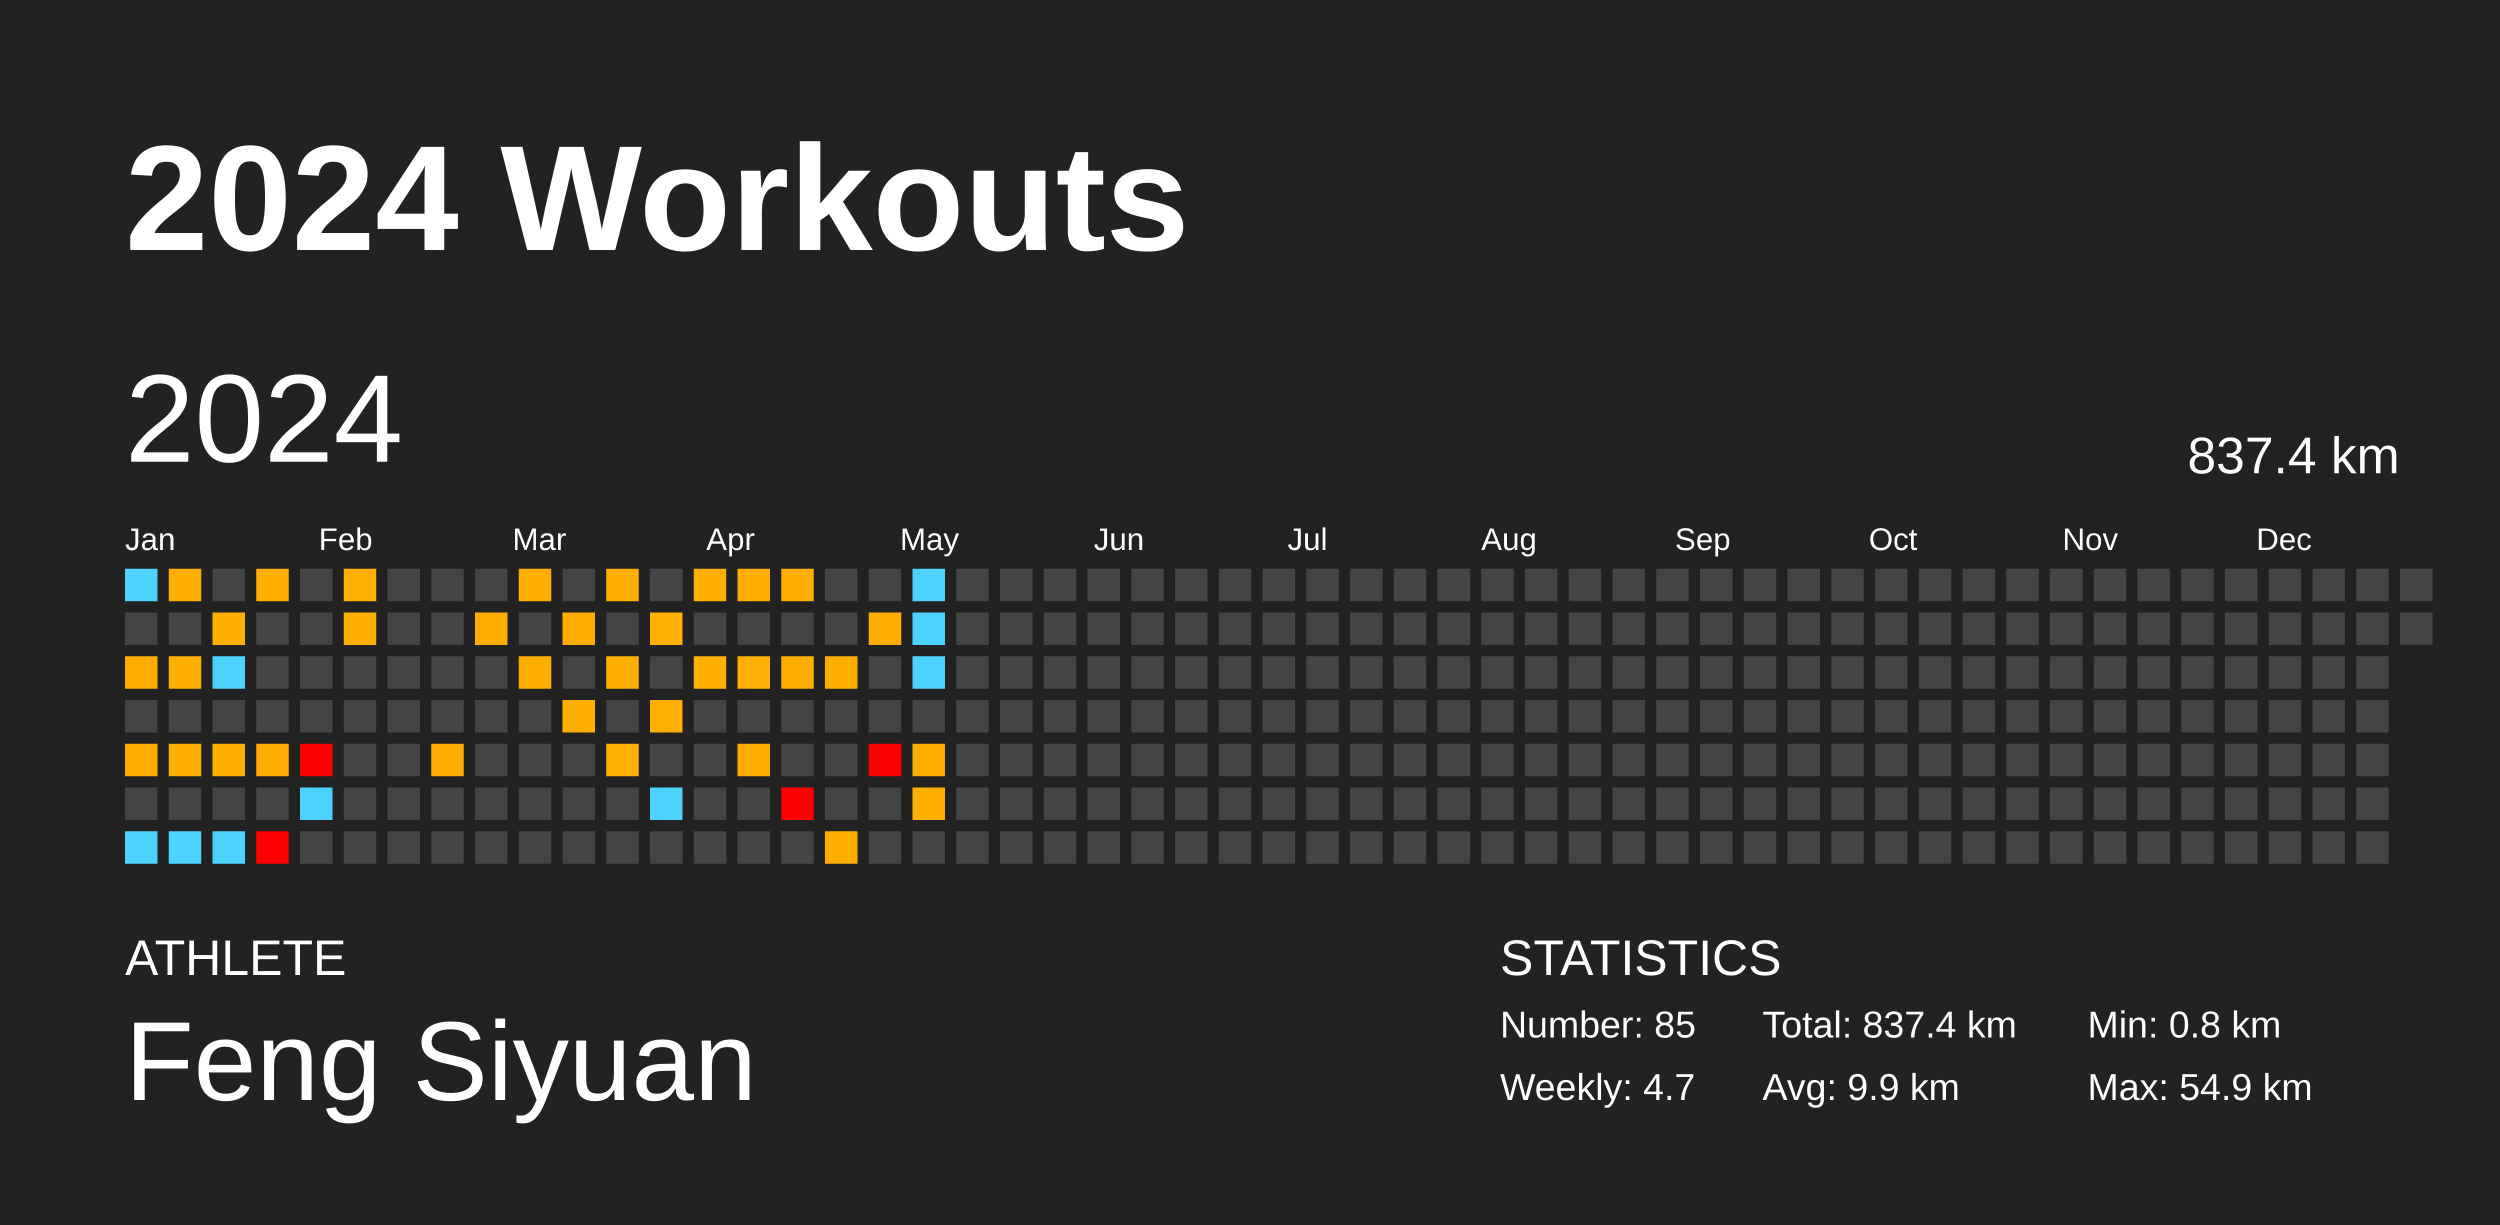
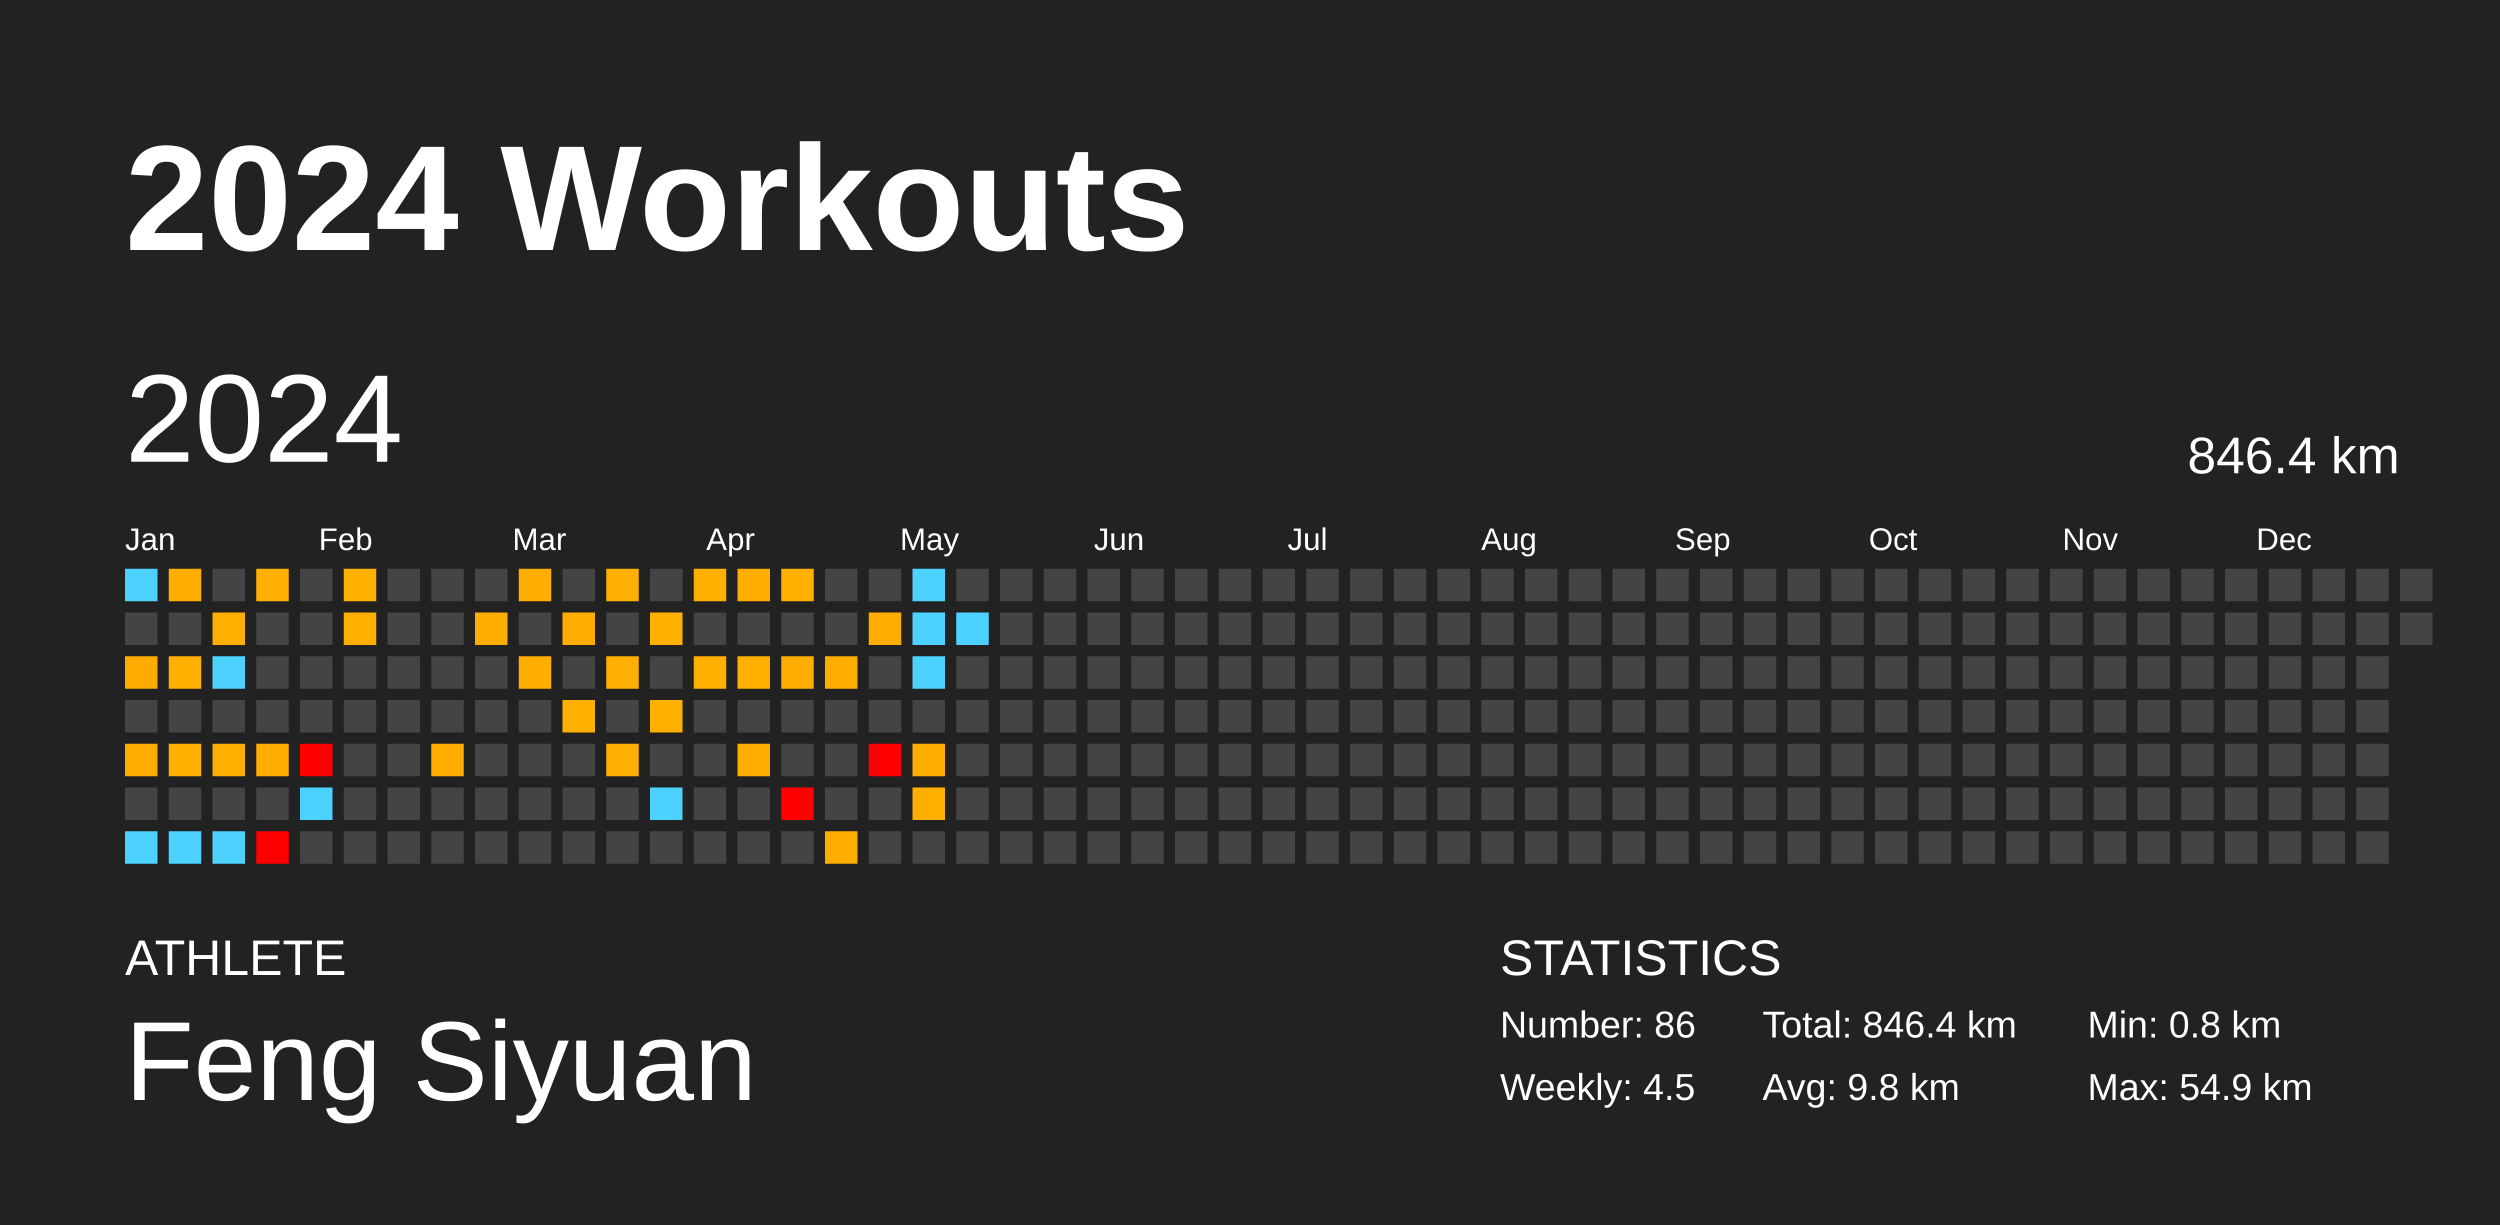
<svg xmlns="http://www.w3.org/2000/svg" baseProfile="full" height="98mm" version="1.1" viewBox="0,0,200,98" width="200mm">
  <defs />
  <rect fill="#222222" height="98" width="200" x="0" y="0" />
  <text fill="#FFFFFF" style="font-size:12px; font-family:Arial; font-weight:bold;" x="10" y="20">2024 Workouts</text>
  <text fill="#FFFFFF" style="font-size:4px; font-family:Arial" x="10" y="78">ATHLETE</text>
  <text fill="#FFFFFF" style="font-size:9px; font-family:Arial" x="10" y="88">Feng Siyuan</text>
  <text fill="#FFFFFF" style="font-size:4px; font-family:Arial" x="120" y="78">STATISTICS</text>
-   <text fill="#FFFFFF" style="font-size:3px; font-family:Arial" x="120" y="83">Number: 85</text>
-   <text fill="#FFFFFF" style="font-size:3px; font-family:Arial" x="120" y="88">Weekly: 4.7</text>
-   <text fill="#FFFFFF" style="font-size:3px; font-family:Arial" x="141" y="83">Total: 837.4 km</text>
-   <text fill="#FFFFFF" style="font-size:3px; font-family:Arial" x="141" y="88">Avg: 9.9 km</text>
+   <text fill="#FFFFFF" style="font-size:3px; font-family:Arial" x="120" y="83">Number: 86</text>
+   <text fill="#FFFFFF" style="font-size:3px; font-family:Arial" x="120" y="88">Weekly: 4.5</text>
+   <text fill="#FFFFFF" style="font-size:3px; font-family:Arial" x="141" y="83">Total: 846.4 km</text>
+   <text fill="#FFFFFF" style="font-size:3px; font-family:Arial" x="141" y="88">Avg: 9.8 km</text>
  <text fill="#FFFFFF" style="font-size:3px; font-family:Arial" x="167" y="83">Min: 0.8 km</text>
  <text fill="#FFFFFF" style="font-size:3px; font-family:Arial" x="167" y="88">Max: 54.9 km</text>
  <text dominant-baseline="hanging" fill="#FFFFFF" style="font-size:10.0px; font-family:Arial;" x="10" y="30">2024</text>
-   <text dominant-baseline="hanging" fill="#FFFFFF" style="font-size:4.125px; font-family:Arial;" x="175" y="35">837.4 km</text>
+   <text dominant-baseline="hanging" fill="#FFFFFF" style="font-size:4.125px; font-family:Arial;" x="175" y="35">846.4 km</text>
  <text fill="#FFFFFF" style="font-size:2.5px; font-family:Arial" x="10.0" y="44">Jan</text>
  <text fill="#FFFFFF" style="font-size:2.5px; font-family:Arial" x="25.5" y="44">Feb</text>
  <text fill="#FFFFFF" style="font-size:2.5px; font-family:Arial" x="41.0" y="44">Mar</text>
  <text fill="#FFFFFF" style="font-size:2.5px; font-family:Arial" x="56.5" y="44">Apr</text>
  <text fill="#FFFFFF" style="font-size:2.5px; font-family:Arial" x="72.0" y="44">May</text>
  <text fill="#FFFFFF" style="font-size:2.5px; font-family:Arial" x="87.5" y="44">Jun</text>
  <text fill="#FFFFFF" style="font-size:2.5px; font-family:Arial" x="103.0" y="44">Jul</text>
  <text fill="#FFFFFF" style="font-size:2.5px; font-family:Arial" x="118.5" y="44">Aug</text>
  <text fill="#FFFFFF" style="font-size:2.5px; font-family:Arial" x="134.0" y="44">Sep</text>
  <text fill="#FFFFFF" style="font-size:2.5px; font-family:Arial" x="149.5" y="44">Oct</text>
  <text fill="#FFFFFF" style="font-size:2.5px; font-family:Arial" x="165.0" y="44">Nov</text>
  <text fill="#FFFFFF" style="font-size:2.5px; font-family:Arial" x="180.5" y="44">Dec</text>
  <rect fill="#4dd2ff" height="2.6" width="2.6" x="10.0" y="45.5" />
  <rect fill="#444444" height="2.6" width="2.6" x="10.0" y="49.0" />
  <rect fill="#ffab00" height="2.6" width="2.6" x="10.0" y="52.5" />
  <rect fill="#444444" height="2.6" width="2.6" x="10.0" y="56.0" />
  <rect fill="#ffac00" height="2.6" width="2.6" x="10.0" y="59.5" />
  <rect fill="#444444" height="2.6" width="2.6" x="10.0" y="63.0" />
  <rect fill="#4dd2ff" height="2.6" width="2.6" x="10.0" y="66.5" />
  <rect fill="#ffae00" height="2.6" width="2.6" x="13.5" y="45.5" />
  <rect fill="#444444" height="2.6" width="2.6" x="13.5" y="49.0" />
  <rect fill="#ffaf00" height="2.6" width="2.6" x="13.5" y="52.5" />
  <rect fill="#444444" height="2.6" width="2.6" x="13.5" y="56.0" />
  <rect fill="#ffaf00" height="2.6" width="2.6" x="13.5" y="59.5" />
  <rect fill="#444444" height="2.6" width="2.6" x="13.5" y="63.0" />
  <rect fill="#4dd2ff" height="2.6" width="2.6" x="13.5" y="66.5" />
  <rect fill="#444444" height="2.6" width="2.6" x="17.0" y="45.5" />
  <rect fill="#ffaf00" height="2.6" width="2.6" x="17.0" y="49.0" />
  <rect fill="#4dd2ff" height="2.6" width="2.6" x="17.0" y="52.5" />
  <rect fill="#444444" height="2.6" width="2.6" x="17.0" y="56.0" />
  <rect fill="#ffaf00" height="2.6" width="2.6" x="17.0" y="59.5" />
  <rect fill="#444444" height="2.6" width="2.6" x="17.0" y="63.0" />
  <rect fill="#4dd2ff" height="2.6" width="2.6" x="17.0" y="66.5" />
  <rect fill="#ffaf00" height="2.6" width="2.6" x="20.5" y="45.5" />
  <rect fill="#444444" height="2.6" width="2.6" x="20.5" y="49.0" />
  <rect fill="#444444" height="2.6" width="2.6" x="20.5" y="52.5" />
  <rect fill="#444444" height="2.6" width="2.6" x="20.5" y="56.0" />
  <rect fill="#ffae00" height="2.6" width="2.6" x="20.5" y="59.5" />
  <rect fill="#444444" height="2.6" width="2.6" x="20.5" y="63.0" />
  <rect fill="red" height="2.6" width="2.6" x="20.5" y="66.5" />
  <rect fill="#444444" height="2.6" width="2.6" x="24.0" y="45.5" />
  <rect fill="#444444" height="2.6" width="2.6" x="24.0" y="49.0" />
  <rect fill="#444444" height="2.6" width="2.6" x="24.0" y="52.5" />
  <rect fill="#444444" height="2.6" width="2.6" x="24.0" y="56.0" />
  <rect fill="red" height="2.6" width="2.6" x="24.0" y="59.5" />
  <rect fill="#4dd2ff" height="2.6" width="2.6" x="24.0" y="63.0" />
  <rect fill="#444444" height="2.6" width="2.6" x="24.0" y="66.5" />
  <rect fill="#ffb000" height="2.6" width="2.6" x="27.5" y="45.5" />
  <rect fill="#ffaf00" height="2.6" width="2.6" x="27.5" y="49.0" />
  <rect fill="#444444" height="2.6" width="2.6" x="27.5" y="52.5" />
  <rect fill="#444444" height="2.6" width="2.6" x="27.5" y="56.0" />
  <rect fill="#444444" height="2.6" width="2.6" x="27.5" y="59.5" />
  <rect fill="#444444" height="2.6" width="2.6" x="27.5" y="63.0" />
  <rect fill="#444444" height="2.6" width="2.6" x="27.5" y="66.5" />
  <rect fill="#444444" height="2.6" width="2.6" x="31.0" y="45.5" />
  <rect fill="#444444" height="2.6" width="2.6" x="31.0" y="49.0" />
  <rect fill="#444444" height="2.6" width="2.6" x="31.0" y="52.5" />
  <rect fill="#444444" height="2.6" width="2.6" x="31.0" y="56.0" />
  <rect fill="#444444" height="2.6" width="2.6" x="31.0" y="59.5" />
  <rect fill="#444444" height="2.6" width="2.6" x="31.0" y="63.0" />
  <rect fill="#444444" height="2.6" width="2.6" x="31.0" y="66.5" />
  <rect fill="#444444" height="2.6" width="2.6" x="34.5" y="45.5" />
  <rect fill="#444444" height="2.6" width="2.6" x="34.5" y="49.0" />
  <rect fill="#444444" height="2.6" width="2.6" x="34.5" y="52.5" />
  <rect fill="#444444" height="2.6" width="2.6" x="34.5" y="56.0" />
  <rect fill="#ffad00" height="2.6" width="2.6" x="34.5" y="59.5" />
  <rect fill="#444444" height="2.6" width="2.6" x="34.5" y="63.0" />
  <rect fill="#444444" height="2.6" width="2.6" x="34.5" y="66.5" />
  <rect fill="#444444" height="2.6" width="2.6" x="38.0" y="45.5" />
  <rect fill="#ffad00" height="2.6" width="2.6" x="38.0" y="49.0" />
  <rect fill="#444444" height="2.6" width="2.6" x="38.0" y="52.5" />
  <rect fill="#444444" height="2.6" width="2.6" x="38.0" y="56.0" />
  <rect fill="#444444" height="2.6" width="2.6" x="38.0" y="59.5" />
  <rect fill="#444444" height="2.6" width="2.6" x="38.0" y="63.0" />
  <rect fill="#444444" height="2.6" width="2.6" x="38.0" y="66.5" />
  <rect fill="#ffad00" height="2.6" width="2.6" x="41.5" y="45.5" />
  <rect fill="#444444" height="2.6" width="2.6" x="41.5" y="49.0" />
  <rect fill="#ffae00" height="2.6" width="2.6" x="41.5" y="52.5" />
  <rect fill="#444444" height="2.6" width="2.6" x="41.5" y="56.0" />
  <rect fill="#444444" height="2.6" width="2.6" x="41.5" y="59.5" />
  <rect fill="#444444" height="2.6" width="2.6" x="41.5" y="63.0" />
  <rect fill="#444444" height="2.6" width="2.6" x="41.5" y="66.5" />
  <rect fill="#444444" height="2.6" width="2.6" x="45.0" y="45.5" />
  <rect fill="#ffae00" height="2.6" width="2.6" x="45.0" y="49.0" />
  <rect fill="#444444" height="2.6" width="2.6" x="45.0" y="52.5" />
  <rect fill="#ffaf00" height="2.6" width="2.6" x="45.0" y="56.0" />
  <rect fill="#444444" height="2.6" width="2.6" x="45.0" y="59.5" />
  <rect fill="#444444" height="2.6" width="2.6" x="45.0" y="63.0" />
  <rect fill="#444444" height="2.6" width="2.6" x="45.0" y="66.5" />
  <rect fill="#ffaf00" height="2.6" width="2.6" x="48.5" y="45.5" />
  <rect fill="#444444" height="2.6" width="2.6" x="48.5" y="49.0" />
  <rect fill="#ffaf00" height="2.6" width="2.6" x="48.5" y="52.5" />
  <rect fill="#444444" height="2.6" width="2.6" x="48.5" y="56.0" />
  <rect fill="#ffb000" height="2.6" width="2.6" x="48.5" y="59.5" />
  <rect fill="#444444" height="2.6" width="2.6" x="48.5" y="63.0" />
  <rect fill="#444444" height="2.6" width="2.6" x="48.5" y="66.5" />
  <rect fill="#444444" height="2.6" width="2.6" x="52.0" y="45.5" />
  <rect fill="#ffb000" height="2.6" width="2.6" x="52.0" y="49.0" />
  <rect fill="#444444" height="2.6" width="2.6" x="52.0" y="52.5" />
  <rect fill="#ffb000" height="2.6" width="2.6" x="52.0" y="56.0" />
  <rect fill="#444444" height="2.6" width="2.6" x="52.0" y="59.5" />
  <rect fill="#4dd2ff" height="2.6" width="2.6" x="52.0" y="63.0" />
  <rect fill="#444444" height="2.6" width="2.6" x="52.0" y="66.5" />
  <rect fill="#ffaf00" height="2.6" width="2.6" x="55.5" y="45.5" />
  <rect fill="#444444" height="2.6" width="2.6" x="55.5" y="49.0" />
  <rect fill="#ffaf00" height="2.6" width="2.6" x="55.5" y="52.5" />
  <rect fill="#444444" height="2.6" width="2.6" x="55.5" y="56.0" />
  <rect fill="#444444" height="2.6" width="2.6" x="55.5" y="59.5" />
  <rect fill="#444444" height="2.6" width="2.6" x="55.5" y="63.0" />
  <rect fill="#444444" height="2.6" width="2.6" x="55.5" y="66.5" />
  <rect fill="#ffae00" height="2.6" width="2.6" x="59.0" y="45.5" />
  <rect fill="#444444" height="2.6" width="2.6" x="59.0" y="49.0" />
  <rect fill="#ffb000" height="2.6" width="2.6" x="59.0" y="52.5" />
  <rect fill="#444444" height="2.6" width="2.6" x="59.0" y="56.0" />
  <rect fill="#ffad00" height="2.6" width="2.6" x="59.0" y="59.5" />
  <rect fill="#444444" height="2.6" width="2.6" x="59.0" y="63.0" />
  <rect fill="#444444" height="2.6" width="2.6" x="59.0" y="66.5" />
  <rect fill="#ffaf00" height="2.6" width="2.6" x="62.5" y="45.5" />
  <rect fill="#444444" height="2.6" width="2.6" x="62.5" y="49.0" />
  <rect fill="#ffad00" height="2.6" width="2.6" x="62.5" y="52.5" />
  <rect fill="#444444" height="2.6" width="2.6" x="62.5" y="56.0" />
  <rect fill="#444444" height="2.6" width="2.6" x="62.5" y="59.5" />
  <rect fill="red" height="2.6" width="2.6" x="62.5" y="63.0" />
  <rect fill="#444444" height="2.6" width="2.6" x="62.5" y="66.5" />
  <rect fill="#444444" height="2.6" width="2.6" x="66.0" y="45.5" />
  <rect fill="#444444" height="2.6" width="2.6" x="66.0" y="49.0" />
  <rect fill="#ffae00" height="2.6" width="2.6" x="66.0" y="52.5" />
  <rect fill="#444444" height="2.6" width="2.6" x="66.0" y="56.0" />
  <rect fill="#444444" height="2.6" width="2.6" x="66.0" y="59.5" />
  <rect fill="#444444" height="2.6" width="2.6" x="66.0" y="63.0" />
  <rect fill="#ffae00" height="2.6" width="2.6" x="66.0" y="66.5" />
  <rect fill="#444444" height="2.6" width="2.6" x="69.5" y="45.5" />
  <rect fill="#ffad00" height="2.6" width="2.6" x="69.5" y="49.0" />
  <rect fill="#444444" height="2.6" width="2.6" x="69.5" y="52.5" />
  <rect fill="#444444" height="2.6" width="2.6" x="69.5" y="56.0" />
  <rect fill="red" height="2.6" width="2.6" x="69.5" y="59.5" />
  <rect fill="#444444" height="2.6" width="2.6" x="69.5" y="63.0" />
  <rect fill="#444444" height="2.6" width="2.6" x="69.5" y="66.5" />
  <rect fill="#4dd2ff" height="2.6" width="2.6" x="73.0" y="45.5" />
  <rect fill="#4dd2ff" height="2.6" width="2.6" x="73.0" y="49.0" />
  <rect fill="#4dd2ff" height="2.6" width="2.6" x="73.0" y="52.5" />
  <rect fill="#444444" height="2.6" width="2.6" x="73.0" y="56.0" />
  <rect fill="#ffae00" height="2.6" width="2.6" x="73.0" y="59.5" />
  <rect fill="#ffaf00" height="2.6" width="2.6" x="73.0" y="63.0" />
  <rect fill="#444444" height="2.6" width="2.6" x="73.0" y="66.5" />
  <rect fill="#444444" height="2.6" width="2.6" x="76.5" y="45.5" />
-   <rect fill="#444444" height="2.6" width="2.6" x="76.5" y="49.0" />
+   <rect fill="#4dd2ff" height="2.6" width="2.6" x="76.5" y="49.0" />
  <rect fill="#444444" height="2.6" width="2.6" x="76.5" y="52.5" />
  <rect fill="#444444" height="2.6" width="2.6" x="76.5" y="56.0" />
  <rect fill="#444444" height="2.6" width="2.6" x="76.5" y="59.5" />
  <rect fill="#444444" height="2.6" width="2.6" x="76.5" y="63.0" />
  <rect fill="#444444" height="2.6" width="2.6" x="76.5" y="66.5" />
  <rect fill="#444444" height="2.6" width="2.6" x="80.0" y="45.5" />
  <rect fill="#444444" height="2.6" width="2.6" x="80.0" y="49.0" />
  <rect fill="#444444" height="2.6" width="2.6" x="80.0" y="52.5" />
  <rect fill="#444444" height="2.6" width="2.6" x="80.0" y="56.0" />
  <rect fill="#444444" height="2.6" width="2.6" x="80.0" y="59.5" />
  <rect fill="#444444" height="2.6" width="2.6" x="80.0" y="63.0" />
  <rect fill="#444444" height="2.6" width="2.6" x="80.0" y="66.5" />
  <rect fill="#444444" height="2.6" width="2.6" x="83.5" y="45.5" />
  <rect fill="#444444" height="2.6" width="2.6" x="83.5" y="49.0" />
  <rect fill="#444444" height="2.6" width="2.6" x="83.5" y="52.5" />
  <rect fill="#444444" height="2.6" width="2.6" x="83.5" y="56.0" />
  <rect fill="#444444" height="2.6" width="2.6" x="83.5" y="59.5" />
  <rect fill="#444444" height="2.6" width="2.6" x="83.5" y="63.0" />
  <rect fill="#444444" height="2.6" width="2.6" x="83.5" y="66.5" />
  <rect fill="#444444" height="2.6" width="2.6" x="87.0" y="45.5" />
  <rect fill="#444444" height="2.6" width="2.6" x="87.0" y="49.0" />
  <rect fill="#444444" height="2.6" width="2.6" x="87.0" y="52.5" />
  <rect fill="#444444" height="2.6" width="2.6" x="87.0" y="56.0" />
  <rect fill="#444444" height="2.6" width="2.6" x="87.0" y="59.5" />
  <rect fill="#444444" height="2.6" width="2.6" x="87.0" y="63.0" />
  <rect fill="#444444" height="2.6" width="2.6" x="87.0" y="66.5" />
  <rect fill="#444444" height="2.6" width="2.6" x="90.5" y="45.5" />
  <rect fill="#444444" height="2.6" width="2.6" x="90.5" y="49.0" />
  <rect fill="#444444" height="2.6" width="2.6" x="90.5" y="52.5" />
  <rect fill="#444444" height="2.6" width="2.6" x="90.5" y="56.0" />
  <rect fill="#444444" height="2.6" width="2.6" x="90.5" y="59.5" />
  <rect fill="#444444" height="2.6" width="2.6" x="90.5" y="63.0" />
  <rect fill="#444444" height="2.6" width="2.6" x="90.5" y="66.5" />
  <rect fill="#444444" height="2.6" width="2.6" x="94.0" y="45.5" />
  <rect fill="#444444" height="2.6" width="2.6" x="94.0" y="49.0" />
  <rect fill="#444444" height="2.6" width="2.6" x="94.0" y="52.5" />
  <rect fill="#444444" height="2.6" width="2.6" x="94.0" y="56.0" />
  <rect fill="#444444" height="2.6" width="2.6" x="94.0" y="59.5" />
  <rect fill="#444444" height="2.6" width="2.6" x="94.0" y="63.0" />
  <rect fill="#444444" height="2.6" width="2.6" x="94.0" y="66.5" />
  <rect fill="#444444" height="2.6" width="2.6" x="97.5" y="45.5" />
  <rect fill="#444444" height="2.6" width="2.6" x="97.5" y="49.0" />
  <rect fill="#444444" height="2.6" width="2.6" x="97.5" y="52.5" />
  <rect fill="#444444" height="2.6" width="2.6" x="97.5" y="56.0" />
  <rect fill="#444444" height="2.6" width="2.6" x="97.5" y="59.5" />
  <rect fill="#444444" height="2.6" width="2.6" x="97.5" y="63.0" />
  <rect fill="#444444" height="2.6" width="2.6" x="97.5" y="66.5" />
  <rect fill="#444444" height="2.6" width="2.6" x="101.0" y="45.5" />
  <rect fill="#444444" height="2.6" width="2.6" x="101.0" y="49.0" />
  <rect fill="#444444" height="2.6" width="2.6" x="101.0" y="52.5" />
  <rect fill="#444444" height="2.6" width="2.6" x="101.0" y="56.0" />
  <rect fill="#444444" height="2.6" width="2.6" x="101.0" y="59.5" />
  <rect fill="#444444" height="2.6" width="2.6" x="101.0" y="63.0" />
  <rect fill="#444444" height="2.6" width="2.6" x="101.0" y="66.5" />
  <rect fill="#444444" height="2.6" width="2.6" x="104.5" y="45.5" />
  <rect fill="#444444" height="2.6" width="2.6" x="104.5" y="49.0" />
  <rect fill="#444444" height="2.6" width="2.6" x="104.5" y="52.5" />
  <rect fill="#444444" height="2.6" width="2.6" x="104.5" y="56.0" />
  <rect fill="#444444" height="2.6" width="2.6" x="104.5" y="59.5" />
  <rect fill="#444444" height="2.6" width="2.6" x="104.5" y="63.0" />
  <rect fill="#444444" height="2.6" width="2.6" x="104.5" y="66.5" />
  <rect fill="#444444" height="2.6" width="2.6" x="108.0" y="45.5" />
  <rect fill="#444444" height="2.6" width="2.6" x="108.0" y="49.0" />
  <rect fill="#444444" height="2.6" width="2.6" x="108.0" y="52.5" />
  <rect fill="#444444" height="2.6" width="2.6" x="108.0" y="56.0" />
  <rect fill="#444444" height="2.6" width="2.6" x="108.0" y="59.5" />
  <rect fill="#444444" height="2.6" width="2.6" x="108.0" y="63.0" />
  <rect fill="#444444" height="2.6" width="2.6" x="108.0" y="66.5" />
  <rect fill="#444444" height="2.6" width="2.6" x="111.5" y="45.5" />
  <rect fill="#444444" height="2.6" width="2.6" x="111.5" y="49.0" />
  <rect fill="#444444" height="2.6" width="2.6" x="111.5" y="52.5" />
  <rect fill="#444444" height="2.6" width="2.6" x="111.5" y="56.0" />
  <rect fill="#444444" height="2.6" width="2.6" x="111.5" y="59.5" />
  <rect fill="#444444" height="2.6" width="2.6" x="111.5" y="63.0" />
  <rect fill="#444444" height="2.6" width="2.6" x="111.5" y="66.5" />
  <rect fill="#444444" height="2.6" width="2.6" x="115.0" y="45.5" />
  <rect fill="#444444" height="2.6" width="2.6" x="115.0" y="49.0" />
  <rect fill="#444444" height="2.6" width="2.6" x="115.0" y="52.5" />
  <rect fill="#444444" height="2.6" width="2.6" x="115.0" y="56.0" />
  <rect fill="#444444" height="2.6" width="2.6" x="115.0" y="59.5" />
  <rect fill="#444444" height="2.6" width="2.6" x="115.0" y="63.0" />
  <rect fill="#444444" height="2.6" width="2.6" x="115.0" y="66.5" />
  <rect fill="#444444" height="2.6" width="2.6" x="118.5" y="45.5" />
  <rect fill="#444444" height="2.6" width="2.6" x="118.5" y="49.0" />
  <rect fill="#444444" height="2.6" width="2.6" x="118.5" y="52.5" />
  <rect fill="#444444" height="2.6" width="2.6" x="118.5" y="56.0" />
  <rect fill="#444444" height="2.6" width="2.6" x="118.5" y="59.5" />
  <rect fill="#444444" height="2.6" width="2.6" x="118.5" y="63.0" />
  <rect fill="#444444" height="2.6" width="2.6" x="118.5" y="66.5" />
  <rect fill="#444444" height="2.6" width="2.6" x="122.0" y="45.5" />
  <rect fill="#444444" height="2.6" width="2.6" x="122.0" y="49.0" />
  <rect fill="#444444" height="2.6" width="2.6" x="122.0" y="52.5" />
  <rect fill="#444444" height="2.6" width="2.6" x="122.0" y="56.0" />
  <rect fill="#444444" height="2.6" width="2.6" x="122.0" y="59.5" />
  <rect fill="#444444" height="2.6" width="2.6" x="122.0" y="63.0" />
  <rect fill="#444444" height="2.6" width="2.6" x="122.0" y="66.5" />
  <rect fill="#444444" height="2.6" width="2.6" x="125.5" y="45.5" />
  <rect fill="#444444" height="2.6" width="2.6" x="125.5" y="49.0" />
  <rect fill="#444444" height="2.6" width="2.6" x="125.5" y="52.5" />
  <rect fill="#444444" height="2.6" width="2.6" x="125.5" y="56.0" />
  <rect fill="#444444" height="2.6" width="2.6" x="125.5" y="59.5" />
  <rect fill="#444444" height="2.6" width="2.6" x="125.5" y="63.0" />
  <rect fill="#444444" height="2.6" width="2.6" x="125.5" y="66.5" />
  <rect fill="#444444" height="2.6" width="2.6" x="129.0" y="45.5" />
  <rect fill="#444444" height="2.6" width="2.6" x="129.0" y="49.0" />
  <rect fill="#444444" height="2.6" width="2.6" x="129.0" y="52.5" />
  <rect fill="#444444" height="2.6" width="2.6" x="129.0" y="56.0" />
  <rect fill="#444444" height="2.6" width="2.6" x="129.0" y="59.5" />
  <rect fill="#444444" height="2.6" width="2.6" x="129.0" y="63.0" />
  <rect fill="#444444" height="2.6" width="2.6" x="129.0" y="66.5" />
  <rect fill="#444444" height="2.6" width="2.6" x="132.5" y="45.5" />
  <rect fill="#444444" height="2.6" width="2.6" x="132.5" y="49.0" />
  <rect fill="#444444" height="2.6" width="2.6" x="132.5" y="52.5" />
  <rect fill="#444444" height="2.6" width="2.6" x="132.5" y="56.0" />
  <rect fill="#444444" height="2.6" width="2.6" x="132.5" y="59.5" />
  <rect fill="#444444" height="2.6" width="2.6" x="132.5" y="63.0" />
  <rect fill="#444444" height="2.6" width="2.6" x="132.5" y="66.5" />
  <rect fill="#444444" height="2.6" width="2.6" x="136.0" y="45.5" />
  <rect fill="#444444" height="2.6" width="2.6" x="136.0" y="49.0" />
  <rect fill="#444444" height="2.6" width="2.6" x="136.0" y="52.5" />
  <rect fill="#444444" height="2.6" width="2.6" x="136.0" y="56.0" />
  <rect fill="#444444" height="2.6" width="2.6" x="136.0" y="59.5" />
  <rect fill="#444444" height="2.6" width="2.6" x="136.0" y="63.0" />
  <rect fill="#444444" height="2.6" width="2.6" x="136.0" y="66.5" />
  <rect fill="#444444" height="2.6" width="2.6" x="139.5" y="45.5" />
  <rect fill="#444444" height="2.6" width="2.6" x="139.5" y="49.0" />
  <rect fill="#444444" height="2.6" width="2.6" x="139.5" y="52.5" />
  <rect fill="#444444" height="2.6" width="2.6" x="139.5" y="56.0" />
  <rect fill="#444444" height="2.6" width="2.6" x="139.5" y="59.5" />
  <rect fill="#444444" height="2.6" width="2.6" x="139.5" y="63.0" />
  <rect fill="#444444" height="2.6" width="2.6" x="139.5" y="66.5" />
  <rect fill="#444444" height="2.6" width="2.6" x="143.0" y="45.5" />
  <rect fill="#444444" height="2.6" width="2.6" x="143.0" y="49.0" />
  <rect fill="#444444" height="2.6" width="2.6" x="143.0" y="52.5" />
  <rect fill="#444444" height="2.6" width="2.6" x="143.0" y="56.0" />
  <rect fill="#444444" height="2.6" width="2.6" x="143.0" y="59.5" />
  <rect fill="#444444" height="2.6" width="2.6" x="143.0" y="63.0" />
  <rect fill="#444444" height="2.6" width="2.6" x="143.0" y="66.5" />
  <rect fill="#444444" height="2.6" width="2.6" x="146.5" y="45.5" />
  <rect fill="#444444" height="2.6" width="2.6" x="146.5" y="49.0" />
  <rect fill="#444444" height="2.6" width="2.6" x="146.5" y="52.5" />
  <rect fill="#444444" height="2.6" width="2.6" x="146.5" y="56.0" />
  <rect fill="#444444" height="2.6" width="2.6" x="146.5" y="59.5" />
  <rect fill="#444444" height="2.6" width="2.6" x="146.5" y="63.0" />
  <rect fill="#444444" height="2.6" width="2.6" x="146.5" y="66.5" />
  <rect fill="#444444" height="2.6" width="2.6" x="150.0" y="45.5" />
  <rect fill="#444444" height="2.6" width="2.6" x="150.0" y="49.0" />
  <rect fill="#444444" height="2.6" width="2.6" x="150.0" y="52.5" />
  <rect fill="#444444" height="2.6" width="2.6" x="150.0" y="56.0" />
  <rect fill="#444444" height="2.6" width="2.6" x="150.0" y="59.5" />
  <rect fill="#444444" height="2.6" width="2.6" x="150.0" y="63.0" />
  <rect fill="#444444" height="2.6" width="2.6" x="150.0" y="66.5" />
  <rect fill="#444444" height="2.6" width="2.6" x="153.5" y="45.5" />
  <rect fill="#444444" height="2.6" width="2.6" x="153.5" y="49.0" />
  <rect fill="#444444" height="2.6" width="2.6" x="153.5" y="52.5" />
  <rect fill="#444444" height="2.6" width="2.6" x="153.5" y="56.0" />
  <rect fill="#444444" height="2.6" width="2.6" x="153.5" y="59.5" />
  <rect fill="#444444" height="2.6" width="2.6" x="153.5" y="63.0" />
  <rect fill="#444444" height="2.6" width="2.6" x="153.5" y="66.5" />
  <rect fill="#444444" height="2.6" width="2.6" x="157.0" y="45.5" />
  <rect fill="#444444" height="2.6" width="2.6" x="157.0" y="49.0" />
  <rect fill="#444444" height="2.6" width="2.6" x="157.0" y="52.5" />
  <rect fill="#444444" height="2.6" width="2.6" x="157.0" y="56.0" />
  <rect fill="#444444" height="2.6" width="2.6" x="157.0" y="59.5" />
  <rect fill="#444444" height="2.6" width="2.6" x="157.0" y="63.0" />
  <rect fill="#444444" height="2.6" width="2.6" x="157.0" y="66.5" />
  <rect fill="#444444" height="2.6" width="2.6" x="160.5" y="45.5" />
  <rect fill="#444444" height="2.6" width="2.6" x="160.5" y="49.0" />
  <rect fill="#444444" height="2.6" width="2.6" x="160.5" y="52.5" />
  <rect fill="#444444" height="2.6" width="2.6" x="160.5" y="56.0" />
  <rect fill="#444444" height="2.6" width="2.6" x="160.5" y="59.5" />
  <rect fill="#444444" height="2.6" width="2.6" x="160.5" y="63.0" />
  <rect fill="#444444" height="2.6" width="2.6" x="160.5" y="66.5" />
  <rect fill="#444444" height="2.6" width="2.6" x="164.0" y="45.5" />
  <rect fill="#444444" height="2.6" width="2.6" x="164.0" y="49.0" />
  <rect fill="#444444" height="2.6" width="2.6" x="164.0" y="52.5" />
  <rect fill="#444444" height="2.6" width="2.6" x="164.0" y="56.0" />
  <rect fill="#444444" height="2.6" width="2.6" x="164.0" y="59.5" />
  <rect fill="#444444" height="2.6" width="2.6" x="164.0" y="63.0" />
  <rect fill="#444444" height="2.6" width="2.6" x="164.0" y="66.5" />
  <rect fill="#444444" height="2.6" width="2.6" x="167.5" y="45.5" />
  <rect fill="#444444" height="2.6" width="2.6" x="167.5" y="49.0" />
  <rect fill="#444444" height="2.6" width="2.6" x="167.5" y="52.5" />
  <rect fill="#444444" height="2.6" width="2.6" x="167.5" y="56.0" />
  <rect fill="#444444" height="2.6" width="2.6" x="167.5" y="59.5" />
  <rect fill="#444444" height="2.6" width="2.6" x="167.5" y="63.0" />
  <rect fill="#444444" height="2.6" width="2.6" x="167.5" y="66.5" />
  <rect fill="#444444" height="2.6" width="2.6" x="171.0" y="45.5" />
  <rect fill="#444444" height="2.6" width="2.6" x="171.0" y="49.0" />
  <rect fill="#444444" height="2.6" width="2.6" x="171.0" y="52.5" />
  <rect fill="#444444" height="2.6" width="2.6" x="171.0" y="56.0" />
  <rect fill="#444444" height="2.6" width="2.6" x="171.0" y="59.5" />
  <rect fill="#444444" height="2.6" width="2.6" x="171.0" y="63.0" />
  <rect fill="#444444" height="2.6" width="2.6" x="171.0" y="66.5" />
  <rect fill="#444444" height="2.6" width="2.6" x="174.5" y="45.5" />
  <rect fill="#444444" height="2.6" width="2.6" x="174.5" y="49.0" />
  <rect fill="#444444" height="2.6" width="2.6" x="174.5" y="52.5" />
  <rect fill="#444444" height="2.6" width="2.6" x="174.5" y="56.0" />
  <rect fill="#444444" height="2.6" width="2.6" x="174.5" y="59.5" />
  <rect fill="#444444" height="2.6" width="2.6" x="174.5" y="63.0" />
  <rect fill="#444444" height="2.6" width="2.6" x="174.5" y="66.5" />
  <rect fill="#444444" height="2.6" width="2.6" x="178.0" y="45.5" />
  <rect fill="#444444" height="2.6" width="2.6" x="178.0" y="49.0" />
  <rect fill="#444444" height="2.6" width="2.6" x="178.0" y="52.5" />
  <rect fill="#444444" height="2.6" width="2.6" x="178.0" y="56.0" />
  <rect fill="#444444" height="2.6" width="2.6" x="178.0" y="59.5" />
  <rect fill="#444444" height="2.6" width="2.6" x="178.0" y="63.0" />
  <rect fill="#444444" height="2.6" width="2.6" x="178.0" y="66.5" />
  <rect fill="#444444" height="2.6" width="2.6" x="181.5" y="45.5" />
  <rect fill="#444444" height="2.6" width="2.6" x="181.5" y="49.0" />
  <rect fill="#444444" height="2.6" width="2.6" x="181.5" y="52.5" />
  <rect fill="#444444" height="2.6" width="2.6" x="181.5" y="56.0" />
  <rect fill="#444444" height="2.6" width="2.6" x="181.5" y="59.5" />
  <rect fill="#444444" height="2.6" width="2.6" x="181.5" y="63.0" />
  <rect fill="#444444" height="2.6" width="2.6" x="181.5" y="66.5" />
  <rect fill="#444444" height="2.6" width="2.6" x="185.0" y="45.5" />
  <rect fill="#444444" height="2.6" width="2.6" x="185.0" y="49.0" />
  <rect fill="#444444" height="2.6" width="2.6" x="185.0" y="52.5" />
  <rect fill="#444444" height="2.6" width="2.6" x="185.0" y="56.0" />
  <rect fill="#444444" height="2.6" width="2.6" x="185.0" y="59.5" />
  <rect fill="#444444" height="2.6" width="2.6" x="185.0" y="63.0" />
  <rect fill="#444444" height="2.6" width="2.6" x="185.0" y="66.5" />
  <rect fill="#444444" height="2.6" width="2.6" x="188.5" y="45.5" />
  <rect fill="#444444" height="2.6" width="2.6" x="188.5" y="49.0" />
  <rect fill="#444444" height="2.6" width="2.6" x="188.5" y="52.5" />
  <rect fill="#444444" height="2.6" width="2.6" x="188.5" y="56.0" />
  <rect fill="#444444" height="2.6" width="2.6" x="188.5" y="59.5" />
  <rect fill="#444444" height="2.6" width="2.6" x="188.5" y="63.0" />
  <rect fill="#444444" height="2.6" width="2.6" x="188.5" y="66.5" />
  <rect fill="#444444" height="2.6" width="2.6" x="192.0" y="45.5" />
  <rect fill="#444444" height="2.6" width="2.6" x="192.0" y="49.0" />
</svg>
